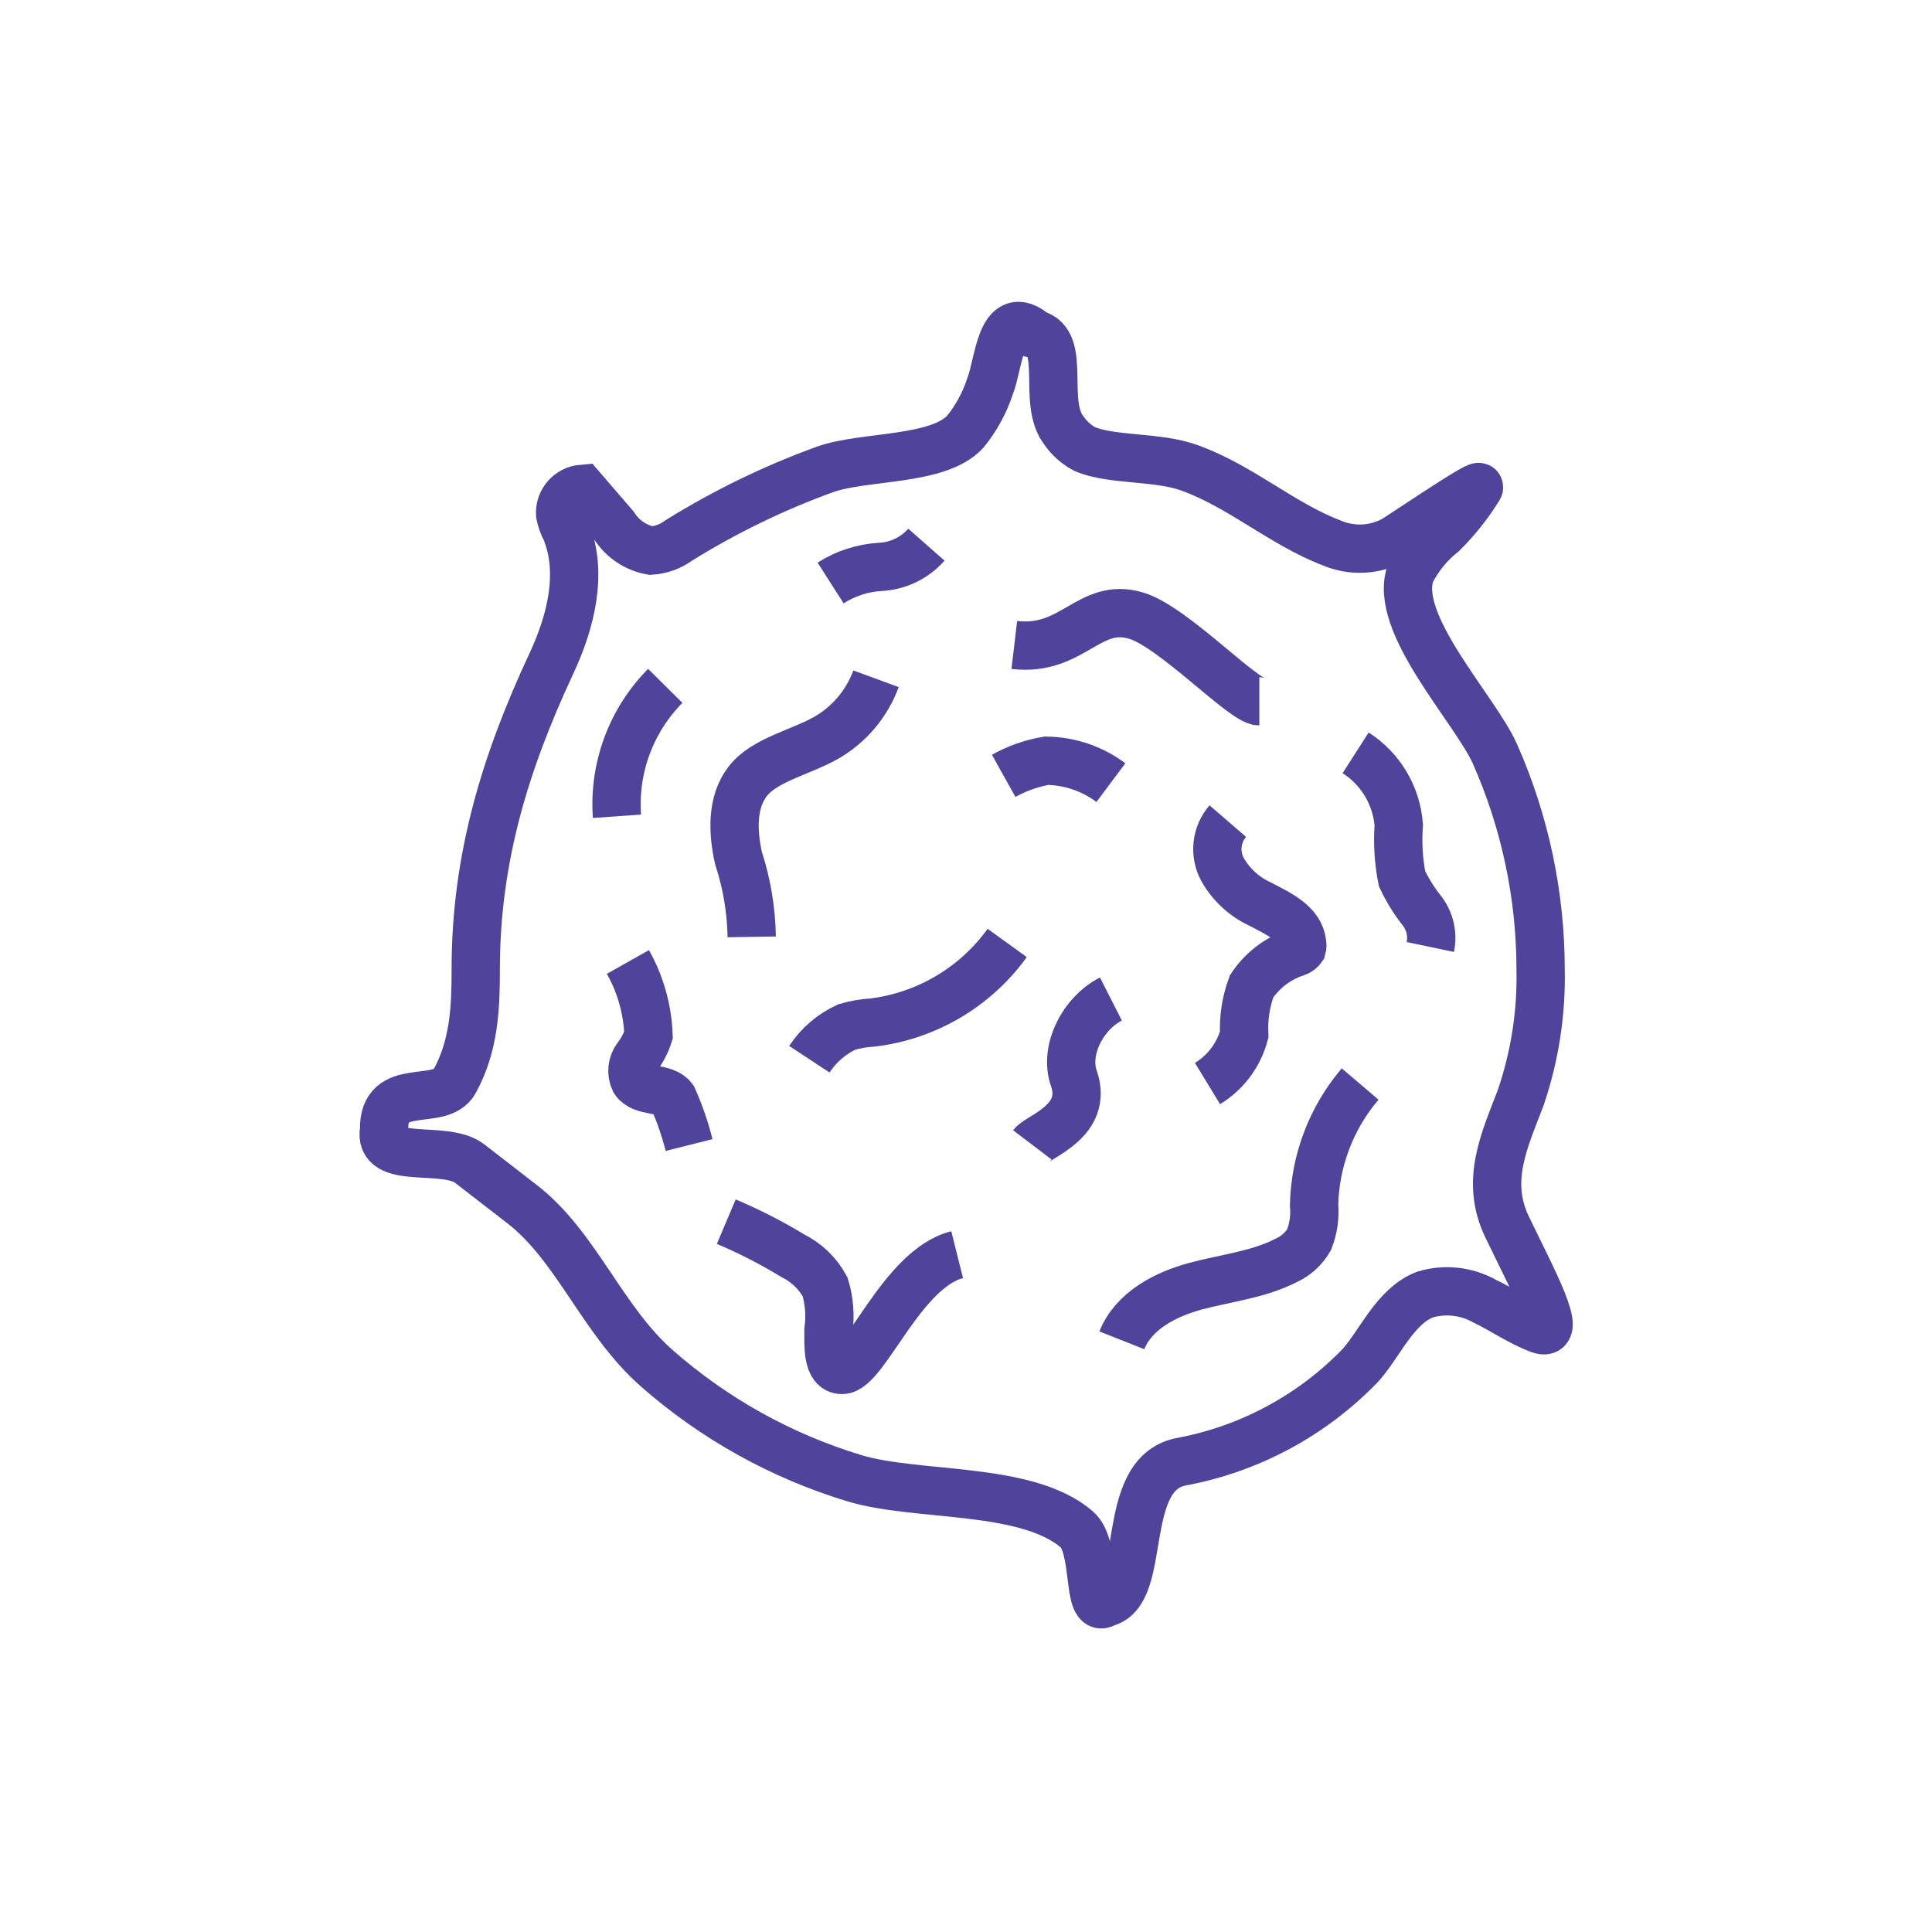
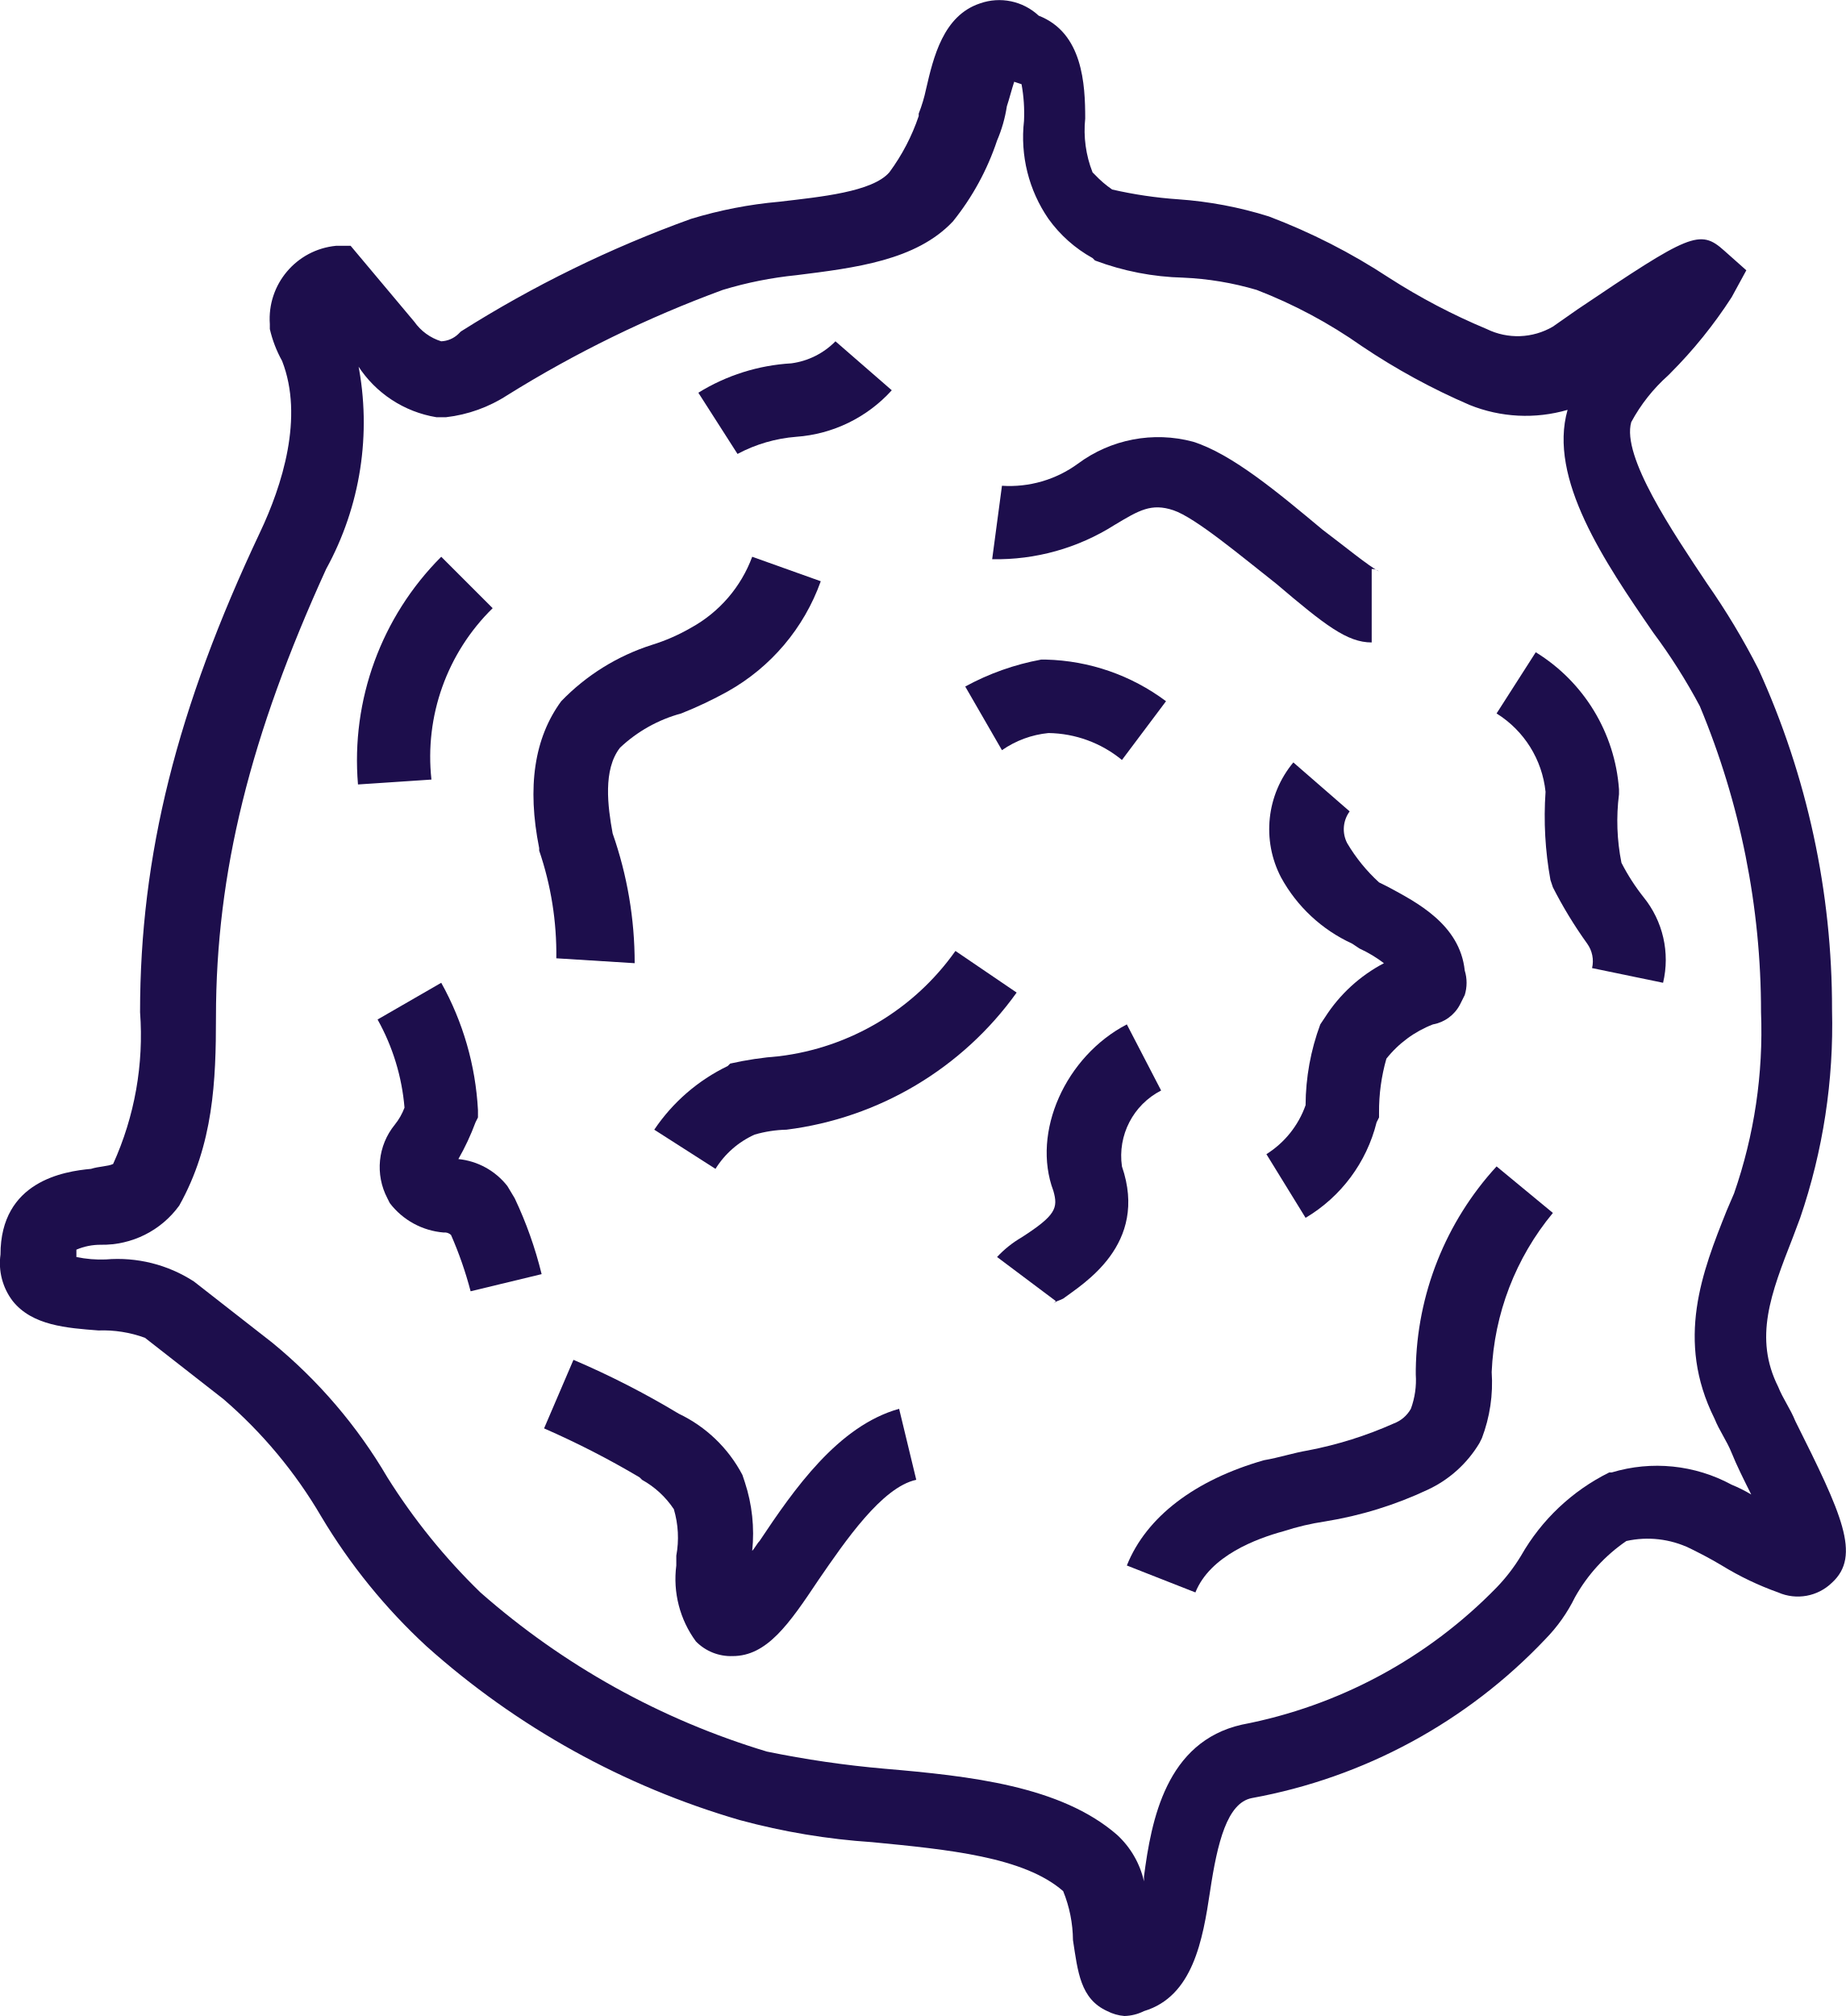
- <svg xmlns="http://www.w3.org/2000/svg" id="Layer_1" data-name="Layer 1" viewBox="0 0 120 120">
-   <path d="M95.69,60.19a23.16,23.16,0,0,1-1.24,8c-1,2.63-2.22,5.14-.85,8,1.54,3.21,3.62,7,2,6.37-1.2-.45-2.25-1.2-3.4-1.75a4.77,4.77,0,0,0-3.7-.4c-1.86.73-2.76,3-4,4.39a20.71,20.71,0,0,1-11.18,6c-3.86.81-2,8.13-4.66,8.75-1.17.8-.51-3.46-1.77-4.55-3.14-2.71-9.94-2-13.84-3.19a33.12,33.12,0,0,1-12.24-6.81c-3.42-3-5-7.61-8.41-10.23l-3.23-2.5c-1.56-1.2-5.74.16-5.31-2.11-.08-3.1,3.49-1.36,4.38-3,1.22-2.23,1.31-4.58,1.31-7,0-6.85,1.84-12.82,4.68-18.91,1.22-2.6,2-5.66.92-8.3a3.76,3.76,0,0,1-.36-1,1.5,1.5,0,0,1,1.37-1.59l2,2.32a3.43,3.43,0,0,0,2.27,1.52,3.23,3.23,0,0,0,1.71-.62,48.64,48.64,0,0,1,9.12-4.43c2.44-.86,7-.5,8.69-2.33A8.76,8.76,0,0,0,61.49,24c.57-1.39.64-5.1,2.8-3.25,2,.48.41,4.26,1.8,6a3.6,3.6,0,0,0,1.28,1.14c1.68.72,4.51.44,6.52,1.17,3.2,1.16,5.75,3.49,8.82,4.66a4.44,4.44,0,0,0,3.94-.22c1.66-1.08,5.48-3.66,5.2-3.2a15.29,15.29,0,0,1-2.23,2.81,7.36,7.36,0,0,0-2,2.45c-1.16,3.13,4,8.48,5.24,11.28A33.12,33.12,0,0,1,95.69,60.19Z" style="fill:none;stroke:#50439b;stroke-miterlimit:10;stroke-width:3px" />
-   <path d="M63,40.06c3.64.43,4.64-2.7,7.57-1.82,2.29.68,6.66,5.32,7.65,5.32" style="fill:none;stroke:#50439b;stroke-miterlimit:10;stroke-width:3px" />
-   <path d="M76.26,51a2.66,2.66,0,0,0-.33,3,5.16,5.16,0,0,0,2.33,2.15c1.1.58,2.5,1.19,2.61,2.43a.56.56,0,0,1,0,.31.68.68,0,0,1-.35.26,5.32,5.32,0,0,0-2.78,2.11,7.5,7.5,0,0,0-.46,3A5.12,5.12,0,0,1,75,67.3" style="fill:none;stroke:#50439b;stroke-miterlimit:10;stroke-width:3px" />
-   <path d="M45.11,75.88A31.75,31.75,0,0,1,49.25,78a4.6,4.6,0,0,1,2,1.93,6.4,6.4,0,0,1,.21,2.68c0,.91-.1,2.48.84,2.48,1.43,0,3.72-6.3,7.15-7.16" style="fill:none;stroke:#50439b;stroke-miterlimit:10;stroke-width:3px" />
-   <path d="M39,59.75a10,10,0,0,1,1.28,4.54,4.33,4.33,0,0,1-.71,1.36,1.43,1.43,0,0,0-.16,1.46c.49.76,1.86.39,2.39,1.11a18.19,18.19,0,0,1,1,2.9" style="fill:none;stroke:#50439b;stroke-miterlimit:10;stroke-width:3px" />
-   <path d="M84.2,46.76a5.85,5.85,0,0,1,2.68,4.48,12.61,12.61,0,0,0,.2,3.33,10.11,10.11,0,0,0,1.24,2,2.75,2.75,0,0,1,.52,2.25" style="fill:none;stroke:#50439b;stroke-miterlimit:10;stroke-width:3px" />
-   <path d="M69,62.05c-1.73.88-2.92,3.17-2.3,4.93.92,2.64-2.17,3.59-2.58,4.13" style="fill:none;stroke:#50439b;stroke-miterlimit:10;stroke-width:3px" />
-   <path d="M62.34,48.19A8.37,8.37,0,0,1,65,47.25a6.83,6.83,0,0,1,4,1.36" style="fill:none;stroke:#50439b;stroke-miterlimit:10;stroke-width:3px" />
-   <path d="M51.59,36.21a6.43,6.43,0,0,1,3.09-1,4.08,4.08,0,0,0,2.86-1.38" style="fill:none;stroke:#50439b;stroke-miterlimit:10;stroke-width:3px" />
-   <path d="M46.69,58.19a16.58,16.58,0,0,0-.82-4.89c-.36-1.62-.44-3.47.58-4.78s3.17-1.76,4.79-2.65a7,7,0,0,0,3.17-3.71" style="fill:none;stroke:#50439b;stroke-miterlimit:10;stroke-width:3px" />
-   <path d="M50.27,65.79a5.59,5.59,0,0,1,2.32-2,7.22,7.22,0,0,1,1.62-.28,12.13,12.13,0,0,0,8.35-4.94" style="fill:none;stroke:#50439b;stroke-miterlimit:10;stroke-width:3px" />
-   <path d="M41.32,42.6a10.46,10.46,0,0,0-3,8.1" style="fill:none;stroke:#50439b;stroke-miterlimit:10;stroke-width:3px" />
-   <path d="M69.68,83.25c.72-1.82,2.68-2.85,4.57-3.36s3.9-.71,5.65-1.61A3.16,3.16,0,0,0,81.31,77a4.78,4.78,0,0,0,.31-2.16,12,12,0,0,1,2.86-7.51" style="fill:none;stroke:#50439b;stroke-miterlimit:10;stroke-width:3px" />
+ <svg xmlns="http://www.w3.org/2000/svg" id="Layer_1" data-name="Layer 1" viewBox="0 0 75.39 82.34">
+   <path d="M95.6,76.9c-.2-.5-.5-.9-.7-1.4-1-2-.3-3.8.6-6.1l.3-.8a24.38,24.38,0,0,0,1.3-8.5,33.43,33.43,0,0,0-3-13.9A29.26,29.26,0,0,0,92,42.7c-1.4-2.1-3.5-5.2-3.1-6.6a7,7,0,0,1,1.5-1.9l.1-.1A18.85,18.85,0,0,0,93,31l.6-1.1-.9-.8c-1-.9-1.4-.7-6,2.4l-1,.7a2.86,2.86,0,0,1-2.7.1,25.65,25.65,0,0,1-4-2.1,25.06,25.06,0,0,0-4.9-2.5,16.09,16.09,0,0,0-3.7-.7,17.3,17.3,0,0,1-2.7-.4A4.35,4.35,0,0,1,67,26l-.1-.1a4.68,4.68,0,0,1-.3-2.2c0-1.4-.1-3.5-1.9-4.2a2.36,2.36,0,0,0-2.4-.5c-1.5.5-1.9,2.2-2.2,3.5a6.21,6.21,0,0,1-.3,1v.1a8.36,8.36,0,0,1-1.2,2.3c-.7.8-2.8,1-4.5,1.2a17.68,17.68,0,0,0-3.6.7,48.14,48.14,0,0,0-9.4,4.6l-.1.1a1.08,1.08,0,0,1-.7.3,2.1,2.1,0,0,1-1.1-.8l-2.6-3.1H36a3,3,0,0,0-2.7,3.2v.2a5,5,0,0,0,.5,1.3c.9,2.3,0,5.1-.9,7C29.5,47.8,28,53.8,28,60.2a12.72,12.72,0,0,1-1.1,6.2c-.2.1-.6.1-.9.2-1.1.1-3.7.5-3.7,3.5a2.55,2.55,0,0,0,.5,1.9c.8,1,2.2,1.1,3.5,1.2a5,5,0,0,1,1.9.3L31.4,76a18.94,18.94,0,0,1,4,4.8,23.82,23.82,0,0,0,4.3,5.3,33,33,0,0,0,12.8,7.1,27.63,27.63,0,0,0,5.4.9c3.1.3,6.2.6,7.8,2a5.44,5.44,0,0,1,.4,2c.2,1.3.3,2.4,1.4,2.9a1.85,1.85,0,0,0,.7.2,1.88,1.88,0,0,0,.8-.2c2-.6,2.4-2.9,2.7-4.9s.7-3.6,1.7-3.8a21.91,21.91,0,0,0,12-6.5,6.57,6.57,0,0,0,1.2-1.7,6.79,6.79,0,0,1,2.1-2.3,4,4,0,0,1,2.6.3c.4.2.8.4,1.3.7a12.29,12.29,0,0,0,2.3,1.1,2,2,0,0,0,2.2-.4C98.3,82.4,97.5,80.7,95.6,76.9ZM94.2,60.2a20.14,20.14,0,0,1-1.1,7.4l-.3.7c-1,2.5-2.1,5.3-.5,8.5.2.5.5.9.7,1.4s.5,1.1.8,1.7a5.9,5.9,0,0,0-.8-.4,6.4,6.4,0,0,0-4.9-.5H88a8.47,8.47,0,0,0-3.6,3.4,7.34,7.34,0,0,1-1,1.3A19.69,19.69,0,0,1,73,89.3c-3.1.7-3.7,3.9-4,6.2v.2a3.68,3.68,0,0,0-1.1-1.9c-2.3-2-6-2.4-9.5-2.7a42,42,0,0,1-4.8-.7,31.41,31.41,0,0,1-11.7-6.5,25.2,25.2,0,0,1-3.8-4.7,20.52,20.52,0,0,0-4.7-5.5l-3.2-2.5a5.72,5.72,0,0,0-3.6-.9,4.87,4.87,0,0,1-1.2-.1v-.3a2.51,2.51,0,0,1,1-.2,3.87,3.87,0,0,0,3.2-1.6c1.4-2.5,1.5-5.1,1.5-7.7,0-5.9,1.4-11.5,4.5-18.3a12.44,12.44,0,0,0,1.3-8.4v.1a4.72,4.72,0,0,0,3.2,2.1h.4A5.81,5.81,0,0,0,43,35a47.8,47.8,0,0,1,8.8-4.3,15.74,15.74,0,0,1,3-.6c2.4-.3,4.9-.6,6.4-2.2A10.62,10.62,0,0,0,63,24.6a5.73,5.73,0,0,0,.4-1.4c.1-.3.2-.7.3-1l.3.1a6.62,6.62,0,0,1,.1,1.5,5.88,5.88,0,0,0,1,4,5.48,5.48,0,0,0,1.8,1.6l.1.1a11,11,0,0,0,3.6.7,12.5,12.5,0,0,1,3,.5A19.89,19.89,0,0,1,77.9,33a27,27,0,0,0,4.4,2.4,6.12,6.12,0,0,0,4,.2c-.8,2.8,1.5,6.2,3.5,9.1a23.5,23.5,0,0,1,1.9,3,32.42,32.42,0,0,1,2.5,12.5Z" transform="translate(-22.28 -18.86)" fill="#1d0e4c" />
+   <path d="M67.8,40.3c1-.6,1.5-.9,2.4-.6s2.8,1.9,4.2,3c2,1.7,2.9,2.4,3.9,2.4v-3a.44.44,0,0,1,.3.1c-.4-.2-1.5-1.1-2.3-1.7-1.8-1.5-3.7-3.1-5.3-3.6a5.5,5.5,0,0,0-4.7.9,4.73,4.73,0,0,1-3.1.9l-.4,3A9,9,0,0,0,67.8,40.3Z" transform="translate(-22.28 -18.86)" fill="#1d0e4c" />
+   <path d="M77.3,53.3a1.23,1.23,0,0,1,.1-1.3l-2.3-2a4.26,4.26,0,0,0-.5,4.7,6.29,6.29,0,0,0,2.9,2.7l.3.2a5.3,5.3,0,0,1,1,.6,6.36,6.36,0,0,0-2.4,2.2l-.2.3a9.6,9.6,0,0,0-.6,3.3A3.89,3.89,0,0,1,74,66l1.6,2.6a6.3,6.3,0,0,0,2.9-3.9l.1-.2v-.2a7.8,7.8,0,0,1,.3-2.2,4.5,4.5,0,0,1,1.9-1.4,1.55,1.55,0,0,0,1.1-.8l.1-.2.1-.2a1.7,1.7,0,0,0,0-1c-.2-1.9-2-2.8-3.1-3.4l-.4-.2A7,7,0,0,1,77.3,53.3Z" transform="translate(-22.28 -18.86)" fill="#1d0e4c" />
+   <path d="M53.3,81.8c-.1.1-.2.3-.3.4a6.72,6.72,0,0,0-.3-2.8l-.1-.3A5.71,5.71,0,0,0,50,76.6a34.82,34.82,0,0,0-4.3-2.2l-1.2,2.8a35.54,35.54,0,0,1,3.9,2l.1.1a3.74,3.74,0,0,1,1.3,1.2,4.08,4.08,0,0,1,.1,1.9v.4a4.3,4.3,0,0,0,.8,3.1,2,2,0,0,0,1.5.6c1.4,0,2.3-1.3,3.5-3.1,1.1-1.6,2.6-3.8,4-4.1L59,76.4C56.5,77.1,54.7,79.7,53.3,81.8Z" transform="translate(-22.28 -18.86)" fill="#1d0e4c" />
+   <path d="M43,67.3a2.91,2.91,0,0,0-2-1.1,10.09,10.09,0,0,0,.7-1.5l.1-.2v-.3A12,12,0,0,0,40.3,59l-2.6,1.5a8.9,8.9,0,0,1,1.1,3.6,2.51,2.51,0,0,1-.4.7,2.74,2.74,0,0,0-.3,3l.1.2a3.08,3.08,0,0,0,2.2,1.2.37.37,0,0,1,.3.1,15.55,15.55,0,0,1,.8,2.3l2.9-.7a16.29,16.29,0,0,0-1.1-3.1Z" transform="translate(-22.28 -18.86)" fill="#1d0e4c" />
+   <path d="M88.5,54.1a8.68,8.68,0,0,1-.1-2.8v-.2A7.18,7.18,0,0,0,85,45.5L83.4,48a4.29,4.29,0,0,1,2,3.2,14.52,14.52,0,0,0,.2,3.6l.1.3a17.61,17.61,0,0,0,1.4,2.3,1.23,1.23,0,0,1,.2,1l2.9.6a4.06,4.06,0,0,0-.8-3.5A8.51,8.51,0,0,1,88.5,54.1Z" transform="translate(-22.28 -18.86)" fill="#1d0e4c" />
+   <path d="M68.1,66.5a3,3,0,0,1,1.6-3.1l-1.4-2.7c-2.5,1.3-3.9,4.4-3,6.8.2.7.1,1-1.3,1.9a4.36,4.36,0,0,0-1,.8L65.4,72l-.1.1c.1-.1.2-.1.4-.2C66.5,71.3,69.2,69.7,68.1,66.5Z" transform="translate(-22.28 -18.86)" fill="#1d0e4c" />
+   <path d="M65.1,48.8a4.82,4.82,0,0,1,3,1.1l1.8-2.4A8.54,8.54,0,0,0,65,45.8h-.2a10.38,10.38,0,0,0-3.1,1.1l1.5,2.6A4,4,0,0,1,65.1,48.8Z" transform="translate(-22.28 -18.86)" fill="#1d0e4c" />
+   <path d="M54.8,36.7a5.82,5.82,0,0,0,3.9-1.9l-2.3-2a3.1,3.1,0,0,1-1.8.9,8.11,8.11,0,0,0-3.8,1.2l1.6,2.5A6.11,6.11,0,0,1,54.8,36.7Z" transform="translate(-22.28 -18.86)" fill="#1d0e4c" />
+   <path d="M48.2,58.2a16,16,0,0,0-.9-5.3c-.2-1.1-.4-2.6.3-3.5A5.87,5.87,0,0,1,50.1,48a16.32,16.32,0,0,0,1.9-.9,8.4,8.4,0,0,0,3.8-4.5l-2.8-1a5.47,5.47,0,0,1-2.5,2.9,7.74,7.74,0,0,1-1.6.7,8.91,8.91,0,0,0-3.7,2.3q-1.65,2.25-.9,6v.1A13.08,13.08,0,0,1,45,58Z" transform="translate(-22.28 -18.86)" fill="#1d0e4c" />
+   <path d="M61.3,57.7A10.35,10.35,0,0,1,54.1,62a13.8,13.8,0,0,0-2,.3l-.1.1A7.58,7.58,0,0,0,49,65l2.5,1.6a3.64,3.64,0,0,1,1.6-1.4,5.07,5.07,0,0,1,1.3-.2,13.65,13.65,0,0,0,9.4-5.6Z" transform="translate(-22.28 -18.86)" fill="#1d0e4c" />
+   <path d="M42.4,43.7l-2.1-2.1a11.76,11.76,0,0,0-3.4,9.3l3-.2A8.5,8.5,0,0,1,42.4,43.7Z" transform="translate(-22.28 -18.86)" fill="#1d0e4c" />
+   <path d="M80.1,74.8h0V75a3.4,3.4,0,0,1-.2,1.4,1.34,1.34,0,0,1-.7.6,16,16,0,0,1-3.5,1.1c-.6.1-1.2.3-1.8.4-2.8.8-4.8,2.3-5.6,4.3l2.8,1.1c.6-1.5,2.5-2.2,3.6-2.5a10.46,10.46,0,0,1,1.7-.4,15.73,15.73,0,0,0,4.2-1.3,4.84,4.84,0,0,0,2.1-1.9l.1-.2a6.35,6.35,0,0,0,.4-2.7,10.91,10.91,0,0,1,2.5-6.5l-2.3-1.9A12.55,12.55,0,0,0,80.1,74.8Z" transform="translate(-22.28 -18.86)" fill="#1d0e4c" />
</svg>
